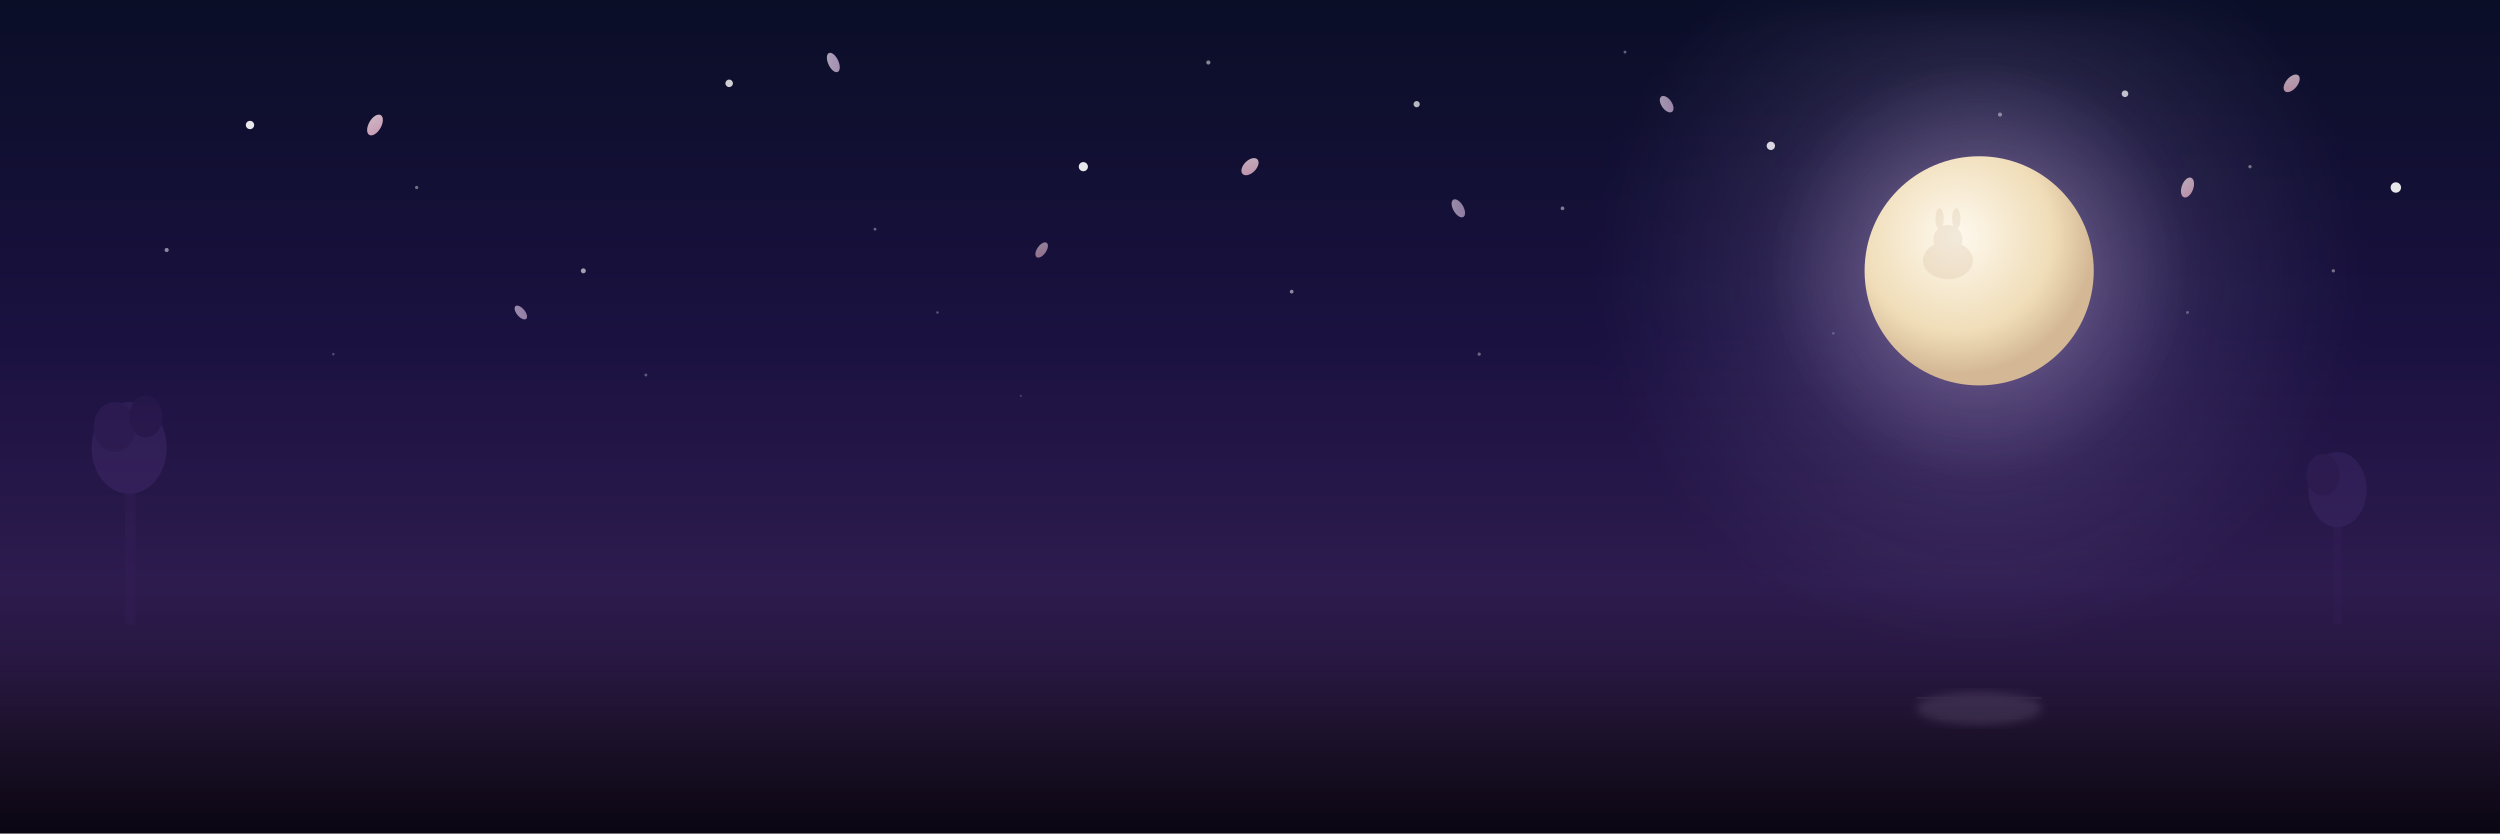
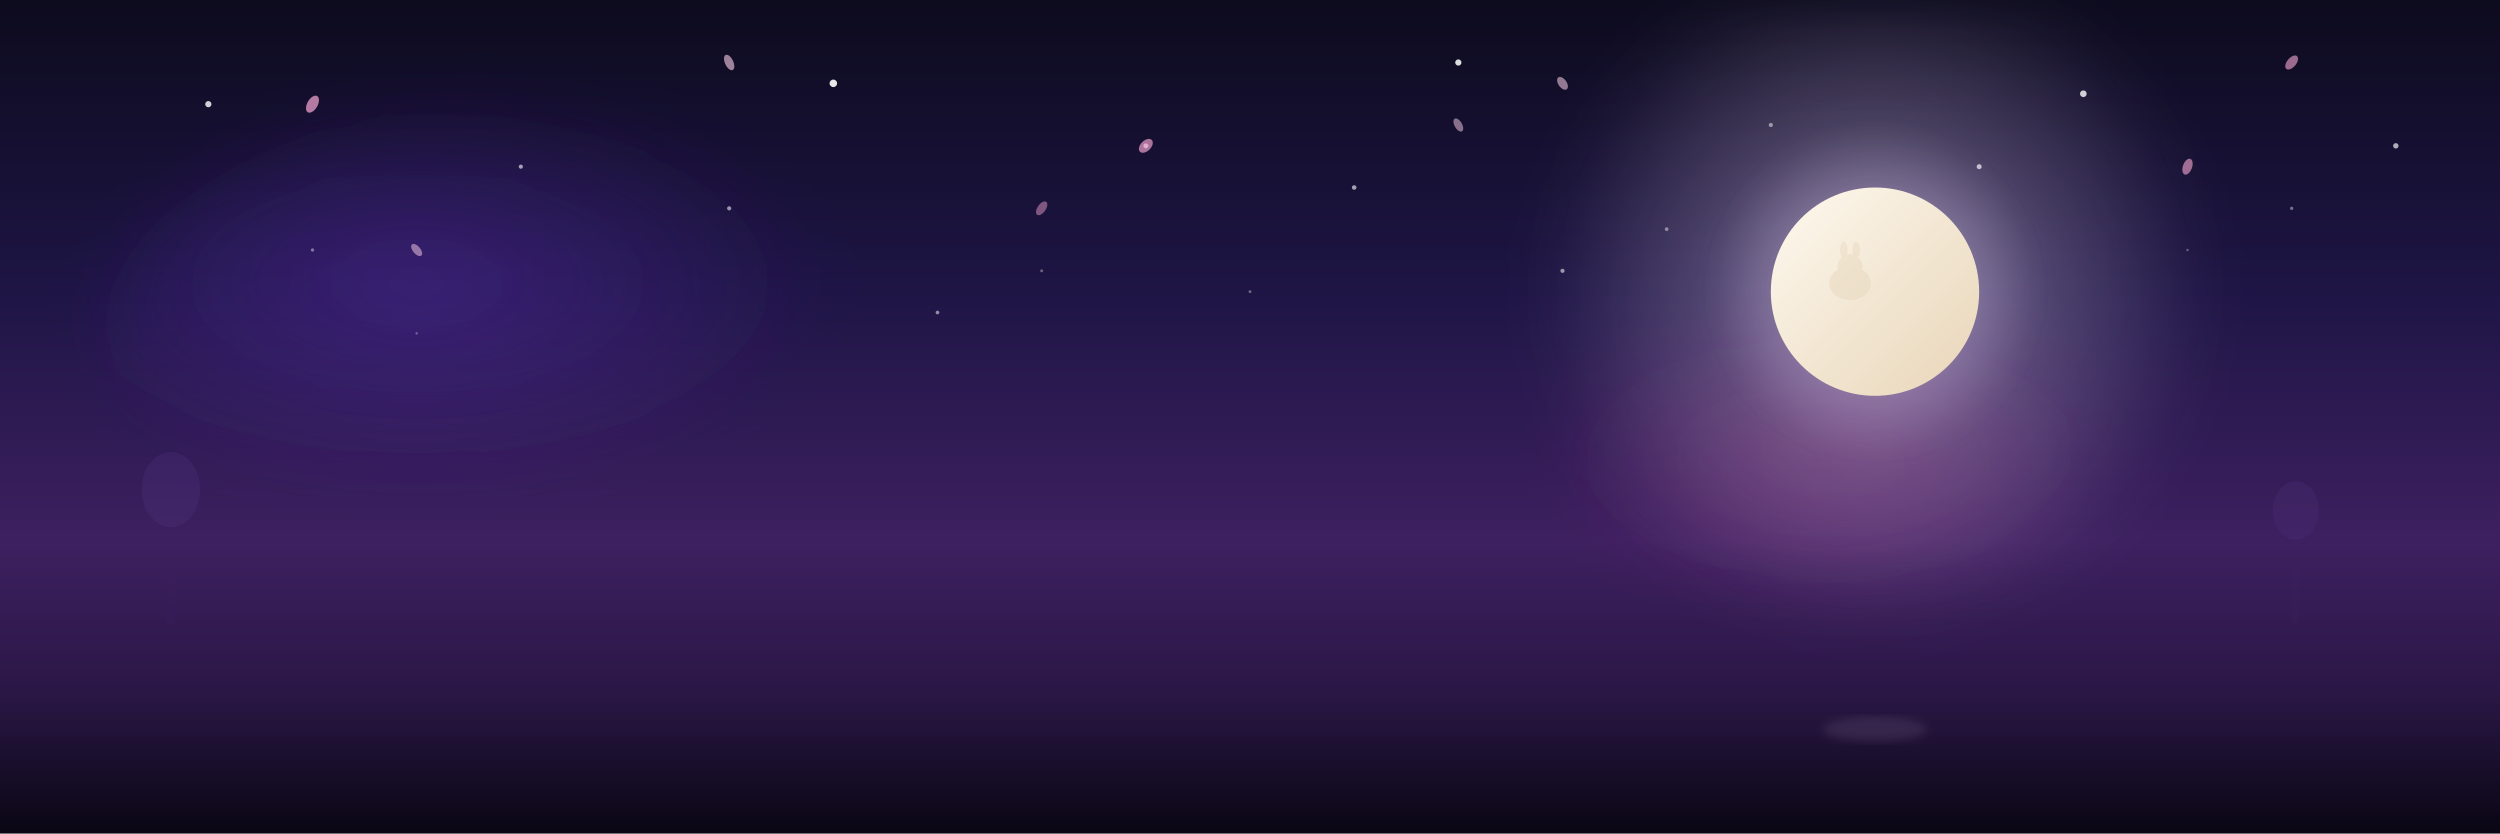
<svg xmlns="http://www.w3.org/2000/svg" viewBox="0 0 1200 400" preserveAspectRatio="xMidYMid slice">
  <defs>
    <linearGradient id="sky" x1="0" y1="0" x2="0" y2="1">
-       <stop offset="0%" stop-color="#0a0e27" />
-       <stop offset="40%" stop-color="#1a1140" />
-       <stop offset="70%" stop-color="#2d1b4e" />
-       <stop offset="100%" stop-color="#1a1025" />
+       <stop offset="0%" stop-color="#0d0b1e" />
+       <stop offset="35%" stop-color="#1e1545" />
+       <stop offset="65%" stop-color="#3d2060" />
+       <stop offset="100%" stop-color="#1a0f2e" />
    </linearGradient>
-     <radialGradient id="moon-halo" cx="50%" cy="50%" r="50%">
-       <stop offset="0%" stop-color="#e8d5f5" stop-opacity="0.4" />
-       <stop offset="60%" stop-color="#c4a8e8" stop-opacity="0.1" />
-       <stop offset="100%" stop-color="#c4a8e8" stop-opacity="0" />
+     <radialGradient id="nebula1" cx="30%" cy="40%" r="40%">
+       <stop offset="0%" stop-color="#7c3aed" stop-opacity="0.3" />
+       <stop offset="100%" stop-color="#7c3aed" stop-opacity="0" />
    </radialGradient>
-     <radialGradient id="moon-body" cx="40%" cy="35%" r="60%">
+     <radialGradient id="nebula2" cx="70%" cy="60%" r="35%">
+       <stop offset="0%" stop-color="#ec4899" stop-opacity="0.2" />
+       <stop offset="100%" stop-color="#ec4899" stop-opacity="0" />
+     </radialGradient>
+     <radialGradient id="moon-glow" cx="50%" cy="50%" r="50%">
+       <stop offset="0%" stop-color="#e8d5f5" stop-opacity="0.5" />
+       <stop offset="100%" stop-color="#e8d5f5" stop-opacity="0" />
+     </radialGradient>
+     <linearGradient id="moon" x1="0" y1="0" x2="1" y2="1">
      <stop offset="0%" stop-color="#fef9ef" />
-       <stop offset="70%" stop-color="#f0ddb8" />
-       <stop offset="100%" stop-color="#d4b896" />
-     </radialGradient>
-     <linearGradient id="petal1" x1="0" y1="0" x2="1" y2="1">
-       <stop offset="0%" stop-color="#fce4ec" />
-       <stop offset="100%" stop-color="#f8bbd0" />
+       <stop offset="100%" stop-color="#e8d5b8" />
    </linearGradient>
-     <linearGradient id="petal2" x1="0" y1="0" x2="1" y2="1">
-       <stop offset="0%" stop-color="#f3e5f5" />
-       <stop offset="100%" stop-color="#e1bee7" />
-     </linearGradient>
-     <linearGradient id="ground" x1="0" y1="0" x2="0" y2="1">
-       <stop offset="0%" stop-color="#1a1025" stop-opacity="0" />
+     <linearGradient id="water" x1="0" y1="0" x2="0" y2="1">
+       <stop offset="0%" stop-color="#1a0f2e" stop-opacity="0" />
      <stop offset="100%" stop-color="#0a0612" />
    </linearGradient>
    <filter id="blur-lg">
-       <feGaussianBlur stdDeviation="12" />
+       <feGaussianBlur stdDeviation="15" />
+     </filter>
+     <filter id="blur-md">
+       <feGaussianBlur stdDeviation="6" />
    </filter>
    <filter id="blur-sm">
      <feGaussianBlur stdDeviation="2" />
    </filter>
  </defs>
  <rect width="1200" height="400" fill="url(#sky)" />
+   <ellipse cx="300" cy="160" rx="250" ry="120" fill="url(#nebula1)" filter="url(#blur-lg)" />
+   <ellipse cx="800" cy="200" rx="200" ry="100" fill="url(#nebula2)" filter="url(#blur-lg)" />
  <g fill="#fff">
-     <circle cx="120" cy="60" r="2" opacity="0.9">
-       <animate attributeName="opacity" values="0.9;0.4;0.9" dur="3s" repeatCount="indefinite" />
+     <circle cx="100" cy="50" r="1.5" opacity="0.8">
+       <animate attributeName="opacity" values="0.8;0.3;0.8" dur="3s" repeatCount="indefinite" />
    </circle>
-     <circle cx="350" cy="40" r="1.8" opacity="0.8">
-       <animate attributeName="opacity" values="0.8;0.3;0.8" dur="4s" repeatCount="indefinite" />
+     <circle cx="250" cy="80" r="1" opacity="0.6" />
+     <circle cx="400" cy="40" r="1.8" opacity="0.9">
+       <animate attributeName="opacity" values="0.9;0.4;0.9" dur="2.5s" repeatCount="indefinite" />
    </circle>
-     <circle cx="520" cy="80" r="2.2" opacity="0.9">
-       <animate attributeName="opacity" values="0.9;0.5;0.9" dur="2.5s" repeatCount="indefinite" />
+     <circle cx="550" cy="70" r="1.2" opacity="0.7" />
+     <circle cx="700" cy="30" r="1.5" opacity="0.85">
+       <animate attributeName="opacity" values="0.85;0.35;0.85" dur="3.5s" repeatCount="indefinite" />
    </circle>
-     <circle cx="680" cy="50" r="1.5" opacity="0.7">
-       <animate attributeName="opacity" values="0.7;0.2;0.7" dur="3.5s" repeatCount="indefinite" />
+     <circle cx="850" cy="60" r="1" opacity="0.5" />
+     <circle cx="1000" cy="45" r="1.6" opacity="0.8">
+       <animate attributeName="opacity" values="0.8;0.3;0.8" dur="2.8s" repeatCount="indefinite" />
    </circle>
-     <circle cx="850" cy="70" r="2" opacity="0.85">
-       <animate attributeName="opacity" values="0.85;0.35;0.85" dur="2.8s" repeatCount="indefinite" />
+     <circle cx="1150" cy="70" r="1.3" opacity="0.65" />
+     <circle cx="150" cy="120" r="0.8" opacity="0.4" />
+     <circle cx="350" cy="100" r="1" opacity="0.55" />
+     <circle cx="500" cy="130" r="0.7" opacity="0.35" />
+     <circle cx="650" cy="90" r="1.1" opacity="0.6">
+       <animate attributeName="opacity" values="0.6;0.2;0.6" dur="4s" repeatCount="indefinite" />
    </circle>
-     <circle cx="1020" cy="45" r="1.6" opacity="0.75">
-       <animate attributeName="opacity" values="0.75;0.3;0.75" dur="3.2s" repeatCount="indefinite" />
+     <circle cx="800" cy="110" r="0.9" opacity="0.45" />
+     <circle cx="950" cy="80" r="1.2" opacity="0.7">
+       <animate attributeName="opacity" values="0.7;0.25;0.7" dur="3.2s" repeatCount="indefinite" />
    </circle>
-     <circle cx="1150" cy="90" r="2.5" opacity="0.9">
-       <animate attributeName="opacity" values="0.9;0.4;0.9" dur="2.2s" repeatCount="indefinite" />
+     <circle cx="1100" cy="100" r="0.8" opacity="0.4" />
+     <circle cx="200" cy="160" r="0.6" opacity="0.3" />
+     <circle cx="450" cy="150" r="0.9" opacity="0.5" />
+     <circle cx="600" cy="140" r="0.7" opacity="0.35" />
+     <circle cx="750" cy="130" r="1" opacity="0.55">
+       <animate attributeName="opacity" values="0.55;0.15;0.55" dur="4.5s" repeatCount="indefinite" />
    </circle>
-     <circle cx="80" cy="120" r="1" opacity="0.5" />
-     <circle cx="200" cy="90" r="0.8" opacity="0.4" />
-     <circle cx="280" cy="130" r="1.2" opacity="0.6">
-       <animate attributeName="opacity" values="0.6;0.2;0.6" dur="4.5s" repeatCount="indefinite" />
-     </circle>
-     <circle cx="420" cy="110" r="0.7" opacity="0.35" />
-     <circle cx="580" cy="30" r="1" opacity="0.5" />
-     <circle cx="750" cy="100" r="0.9" opacity="0.45">
-       <animate attributeName="opacity" values="0.45;0.15;0.45" dur="3.8s" repeatCount="indefinite" />
-     </circle>
-     <circle cx="920" cy="120" r="1.1" opacity="0.55" />
-     <circle cx="1080" cy="80" r="0.8" opacity="0.4" />
-     <circle cx="450" cy="150" r="0.6" opacity="0.3" />
-     <circle cx="620" cy="140" r="0.9" opacity="0.5">
-       <animate attributeName="opacity" values="0.5;0.2;0.5" dur="5s" repeatCount="indefinite" />
-     </circle>
-     <circle cx="780" cy="25" r="0.7" opacity="0.35" />
-     <circle cx="960" cy="55" r="1" opacity="0.45" />
-     <circle cx="1120" cy="130" r="0.8" opacity="0.4" />
-     <circle cx="160" cy="170" r="0.6" opacity="0.25" />
-     <circle cx="310" cy="180" r="0.7" opacity="0.3" />
-     <circle cx="490" cy="190" r="0.5" opacity="0.2" />
-     <circle cx="710" cy="170" r="0.8" opacity="0.35">
-       <animate attributeName="opacity" values="0.35;0.1;0.35" dur="4.2s" repeatCount="indefinite" />
-     </circle>
-     <circle cx="880" cy="160" r="0.6" opacity="0.25" />
-     <circle cx="1050" cy="150" r="0.7" opacity="0.3" />
+     <circle cx="900" cy="150" r="0.8" opacity="0.4" />
+     <circle cx="1050" cy="120" r="0.6" opacity="0.3" />
  </g>
-   <circle cx="950" cy="130" r="180" fill="url(#moon-halo)" filter="url(#blur-lg)" />
-   <circle cx="950" cy="130" r="100" fill="url(#moon-halo)" filter="url(#blur-sm)" />
-   <circle cx="950" cy="130" r="55" fill="url(#moon-body)" />
-   <g opacity="0.15" transform="translate(935,115)">
-     <ellipse cx="0" cy="10" rx="12" ry="9" fill="#b8956a" />
-     <circle cx="0" cy="0" r="7" fill="#b8956a" />
-     <ellipse cx="-4" cy="-10" rx="2" ry="5" fill="#b8956a" />
-     <ellipse cx="4" cy="-10" rx="2" ry="5" fill="#b8956a" />
+   <circle cx="900" cy="140" r="160" fill="url(#moon-glow)" filter="url(#blur-lg)" />
+   <circle cx="900" cy="140" r="80" fill="url(#moon-glow)" filter="url(#blur-md)" />
+   <circle cx="900" cy="140" r="50" fill="url(#moon)" />
+   <g opacity="0.12" transform="translate(888,128)">
+     <ellipse cx="0" cy="8" rx="10" ry="8" fill="#b8956a" />
+     <circle cx="0" cy="0" r="6" fill="#b8956a" />
+     <ellipse cx="-3" cy="-8" rx="1.8" ry="4" fill="#b8956a" />
+     <ellipse cx="3" cy="-8" rx="1.8" ry="4" fill="#b8956a" />
  </g>
  <g>
-     <ellipse cx="180" cy="60" rx="3" ry="5.5" fill="url(#petal1)" transform="rotate(30 180 60)" opacity="0.8">
-       <animate attributeName="cy" values="60;350" dur="9s" repeatCount="indefinite" />
-       <animate attributeName="cx" values="180;200" dur="9s" repeatCount="indefinite" />
+     <ellipse cx="150" cy="50" rx="2.5" ry="4.5" fill="#f9a8d4" opacity="0.7" transform="rotate(30 150 50)">
+       <animate attributeName="cy" values="50;350" dur="8s" repeatCount="indefinite" />
+       <animate attributeName="cx" values="150;170" dur="8s" repeatCount="indefinite" />
    </ellipse>
-     <ellipse cx="400" cy="30" rx="2.5" ry="5" fill="url(#petal2)" transform="rotate(-25 400 30)" opacity="0.7">
-       <animate attributeName="cy" values="30;360" dur="11s" repeatCount="indefinite" />
-       <animate attributeName="cx" values="400;380" dur="11s" repeatCount="indefinite" />
+     <ellipse cx="350" cy="30" rx="2" ry="4" fill="#fbcfe8" opacity="0.6" transform="rotate(-25 350 30)">
+       <animate attributeName="cy" values="30;360" dur="10s" repeatCount="indefinite" />
+       <animate attributeName="cx" values="350;330" dur="10s" repeatCount="indefinite" />
    </ellipse>
-     <ellipse cx="600" cy="80" rx="3" ry="5" fill="url(#petal1)" transform="rotate(45 600 80)" opacity="0.75">
-       <animate attributeName="cy" values="80;370" dur="8s" repeatCount="indefinite" />
-       <animate attributeName="cx" values="600;630" dur="8s" repeatCount="indefinite" />
+     <ellipse cx="550" cy="70" rx="2.5" ry="4" fill="#f9a8d4" opacity="0.65" transform="rotate(45 550 70)">
+       <animate attributeName="cy" values="70;370" dur="9s" repeatCount="indefinite" />
+       <animate attributeName="cx" values="550;580" dur="9s" repeatCount="indefinite" />
    </ellipse>
-     <ellipse cx="800" cy="50" rx="2.5" ry="4.5" fill="url(#petal2)" transform="rotate(-35 800 50)" opacity="0.65">
-       <animate attributeName="cy" values="50;340" dur="10s" repeatCount="indefinite" />
-       <animate attributeName="cx" values="800;770" dur="10s" repeatCount="indefinite" />
+     <ellipse cx="750" cy="40" rx="2" ry="3.5" fill="#fbcfe8" opacity="0.55" transform="rotate(-35 750 40)">
+       <animate attributeName="cy" values="40;340" dur="11s" repeatCount="indefinite" />
+       <animate attributeName="cx" values="750;720" dur="11s" repeatCount="indefinite" />
    </ellipse>
-     <ellipse cx="1050" cy="90" rx="2.8" ry="5" fill="url(#petal1)" transform="rotate(20 1050 90)" opacity="0.7">
-       <animate attributeName="cy" values="90;380" dur="7.5s" repeatCount="indefinite" />
+     <ellipse cx="1050" cy="80" rx="2.2" ry="4" fill="#f9a8d4" opacity="0.6" transform="rotate(20 1050 80)">
+       <animate attributeName="cy" values="80;380" dur="7.5s" repeatCount="indefinite" />
      <animate attributeName="cx" values="1050;1080" dur="7.5s" repeatCount="indefinite" />
    </ellipse>
-     <ellipse cx="250" cy="150" rx="2" ry="4" fill="url(#petal2)" transform="rotate(-40 250 150)" opacity="0.6">
-       <animate attributeName="cy" values="150;390" dur="12s" repeatCount="indefinite" />
-       <animate attributeName="cx" values="250;230" dur="12s" repeatCount="indefinite" />
+     <ellipse cx="200" cy="120" rx="1.8" ry="3.5" fill="#fbcfe8" opacity="0.5" transform="rotate(-40 200 120)">
+       <animate attributeName="cy" values="120;390" dur="12s" repeatCount="indefinite" />
+       <animate attributeName="cx" values="200;180" dur="12s" repeatCount="indefinite" />
    </ellipse>
-     <ellipse cx="500" cy="120" rx="2.2" ry="4.2" fill="url(#petal1)" transform="rotate(35 500 120)" opacity="0.55">
-       <animate attributeName="cy" values="120;370" dur="9.5s" repeatCount="indefinite" />
+     <ellipse cx="500" cy="100" rx="2" ry="3.8" fill="#f9a8d4" opacity="0.45" transform="rotate(35 500 100)">
+       <animate attributeName="cy" values="100;370" dur="9.5s" repeatCount="indefinite" />
      <animate attributeName="cx" values="500;520" dur="9.5s" repeatCount="indefinite" />
    </ellipse>
-     <ellipse cx="700" cy="100" rx="2.5" ry="4.8" fill="url(#petal2)" transform="rotate(-30 700 100)" opacity="0.6">
-       <animate attributeName="cy" values="100;360" dur="10.5s" repeatCount="indefinite" />
+     <ellipse cx="700" cy="60" rx="1.8" ry="3.5" fill="#fbcfe8" opacity="0.5" transform="rotate(-30 700 60)">
+       <animate attributeName="cy" values="60;360" dur="10.5s" repeatCount="indefinite" />
      <animate attributeName="cx" values="700;670" dur="10.5s" repeatCount="indefinite" />
    </ellipse>
-     <ellipse cx="1100" cy="40" rx="2.8" ry="5" fill="url(#petal1)" transform="rotate(40 1100 40)" opacity="0.7">
-       <animate attributeName="cy" values="40;350" dur="8.5s" repeatCount="indefinite" />
+     <ellipse cx="1100" cy="30" rx="2.2" ry="4" fill="#f9a8d4" opacity="0.6" transform="rotate(40 1100 30)">
+       <animate attributeName="cy" values="30;350" dur="8.5s" repeatCount="indefinite" />
      <animate attributeName="cx" values="1100;1130" dur="8.5s" repeatCount="indefinite" />
    </ellipse>
  </g>
-   <g opacity="0.25">
-     <rect x="60" y="220" width="5" height="80" rx="2.5" fill="#3d2060" />
-     <ellipse cx="62" cy="215" rx="18" ry="22" fill="#5c3d8a" />
-     <ellipse cx="55" cy="205" rx="10" ry="12" fill="#4a2d70" />
-     <ellipse cx="70" cy="200" rx="8" ry="10" fill="#3d2060" />
+   <g opacity="0.2">
+     <rect x="80" y="240" width="4" height="60" rx="2" fill="#3d2060" />
+     <ellipse cx="82" cy="235" rx="14" ry="18" fill="#5c3d8a" />
  </g>
-   <g opacity="0.2">
-     <rect x="1120" y="240" width="4" height="60" rx="2" fill="#3d2060" />
-     <ellipse cx="1122" cy="235" rx="14" ry="18" fill="#5c3d8a" />
-     <ellipse cx="1115" cy="228" rx="8" ry="10" fill="#4a2d70" />
+   <g opacity="0.15">
+     <rect x="1100" y="250" width="3.5" height="50" rx="1.75" fill="#3d2060" />
+     <ellipse cx="1102" cy="245" rx="11" ry="14" fill="#5c3d8a" />
  </g>
-   <rect y="320" width="1200" height="80" fill="url(#ground)" />
-   <g opacity="0.12">
-     <ellipse cx="950" cy="340" rx="30" ry="8" fill="#e8d5f5" filter="url(#blur-sm)" />
-     <line x1="920" y1="335" x2="980" y2="335" stroke="#e8d5f5" stroke-width="0.5" />
-     <line x1="930" y1="345" x2="970" y2="345" stroke="#e8d5f5" stroke-width="0.3" />
+   <rect y="330" width="1200" height="70" fill="url(#water)" />
+   <g opacity="0.1">
+     <ellipse cx="900" cy="350" rx="25" ry="6" fill="#e8d5f5" filter="url(#blur-sm)" />
  </g>
</svg>
